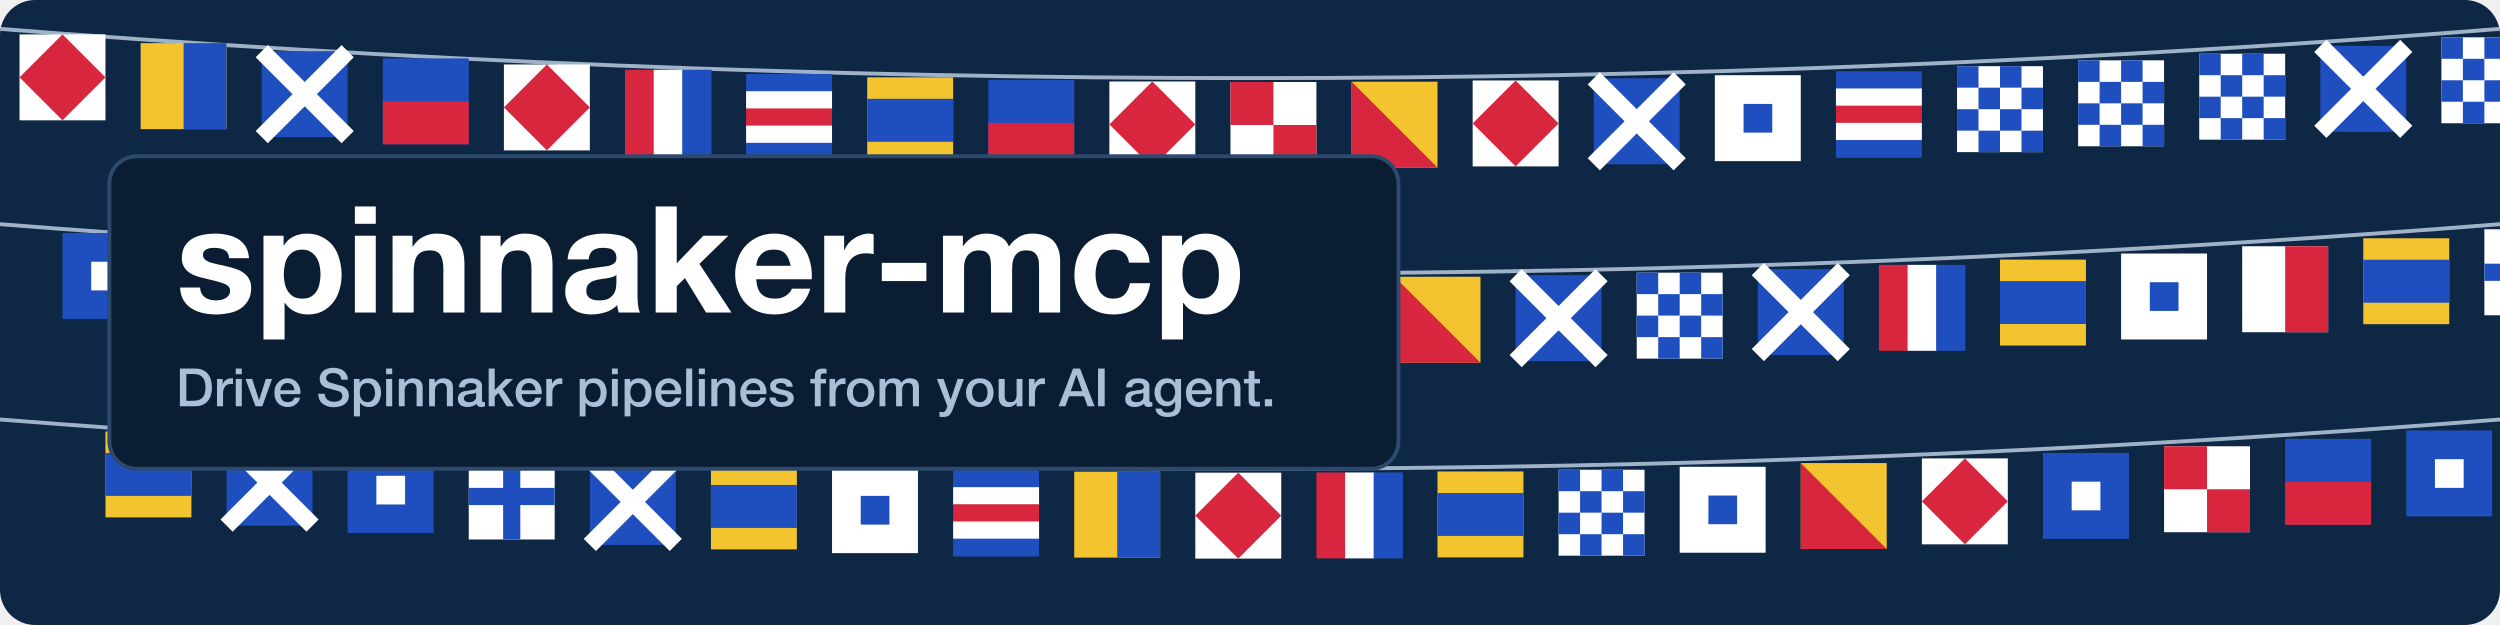
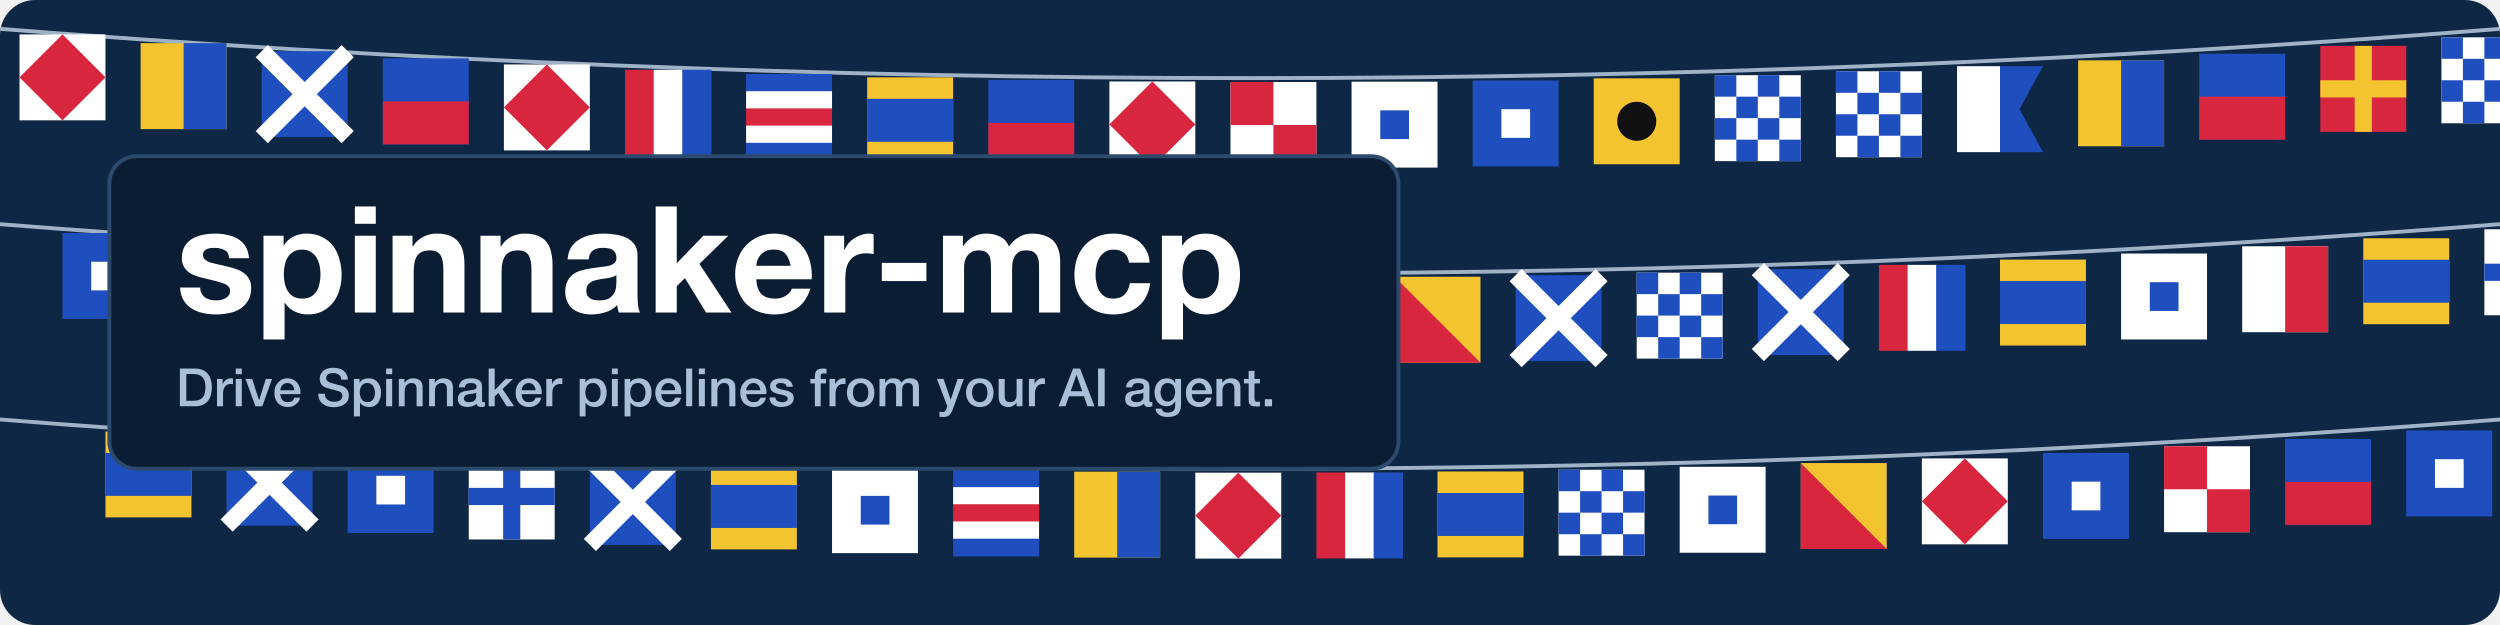
<svg xmlns="http://www.w3.org/2000/svg" viewBox="0 0 1280 320" width="1280" height="320" role="img" aria-label="spinnaker-mcp: strings of signal flags">
  <defs>
    <clipPath id="c">
      <rect width="1280" height="320" rx="18" />
    </clipPath>
  </defs>
  <g clip-path="url(#c)">
    <rect width="1280" height="320" fill="#0e2744" />
    <path d="M-10 14Q640 66 1290 14" fill="none" stroke="#9fb3c8" stroke-width="2" />
    <g transform="translate(10.0 17.6)">
      <rect width="44" height="44" fill="#ffffff" />
      <path d="M22.0 0L44 22.0L22.0 44L0 22.0Z" fill="#d7263d" />
    </g>
    <g transform="translate(72.0 22.1)">
      <rect width="44" height="44" fill="#f4c430" />
      <rect x="22.0" width="22.0" height="44" fill="#1f4fbf" />
    </g>
    <g transform="translate(134.0 26.2)">
      <rect width="44" height="44" fill="#1f4fbf" />
      <path d="M0 0L44 44M44 0L0 44" stroke="#ffffff" stroke-width="8.8" />
    </g>
    <g transform="translate(196.0 29.9)">
      <rect width="44" height="44" fill="#1f4fbf" />
      <rect y="22.0" width="44" height="22.0" fill="#d7263d" />
    </g>
    <g transform="translate(258.0 33.0)">
      <rect width="44" height="44" fill="#ffffff" />
      <path d="M22.0 0L44 22.0L22.0 44L0 22.0Z" fill="#d7263d" />
    </g>
    <g transform="translate(320.0 35.7)">
      <rect x="0.0" width="15.0" height="44" fill="#d7263d" />
      <rect x="14.7" width="15.0" height="44" fill="#ffffff" />
      <rect x="29.3" width="15.0" height="44" fill="#1f4fbf" />
    </g>
    <g transform="translate(382.0 37.9)">
      <rect y="0.0" width="44" height="9.1" fill="#1f4fbf" />
      <rect y="8.8" width="44" height="9.1" fill="#ffffff" />
      <rect y="17.6" width="44" height="9.1" fill="#d7263d" />
      <rect y="26.4" width="44" height="9.1" fill="#ffffff" />
      <rect y="35.2" width="44" height="9.1" fill="#1f4fbf" />
    </g>
    <g transform="translate(444.0 39.6)">
      <rect width="44" height="44" fill="#f4c430" />
      <rect y="11.0" width="44" height="22.0" fill="#1f4fbf" />
    </g>
    <g transform="translate(506.0 40.9)">
      <rect width="44" height="44" fill="#1f4fbf" />
      <rect y="22.0" width="44" height="22.0" fill="#d7263d" />
    </g>
    <g transform="translate(568.0 41.7)">
      <rect width="44" height="44" fill="#ffffff" />
      <path d="M22.0 0L44 22.0L22.0 44L0 22.0Z" fill="#d7263d" />
    </g>
    <g transform="translate(630.0 42.0)">
      <rect width="44" height="44" fill="#ffffff" />
      <rect width="22.0" height="22.0" fill="#d7263d" />
      <rect x="22.0" y="22.0" width="22.0" height="22.0" fill="#d7263d" />
    </g>
    <g transform="translate(692.0 41.8)">
-       <rect width="44" height="44" fill="#f4c430" />
-       <path d="M0 0L44 44H0Z" fill="#d7263d" />
+       <rect width="44" height="44" fill="#ffffff" />
+       <rect x="14.7" y="14.7" width="14.7" height="14.7" fill="#1f4fbf" />
    </g>
    <g transform="translate(754.0 41.2)">
-       <rect width="44" height="44" fill="#ffffff" />
-       <path d="M22.0 0L44 22.0L22.0 44L0 22.0Z" fill="#d7263d" />
+       <rect width="44" height="44" fill="#1f4fbf" />
+       <rect x="14.7" y="14.7" width="14.7" height="14.7" fill="#ffffff" />
    </g>
    <g transform="translate(816.0 40.1)">
-       <rect width="44" height="44" fill="#1f4fbf" />
-       <path d="M0 0L44 44M44 0L0 44" stroke="#ffffff" stroke-width="8.8" />
+       <rect width="44" height="44" fill="#f4c430" />
+       <circle cx="22" cy="22" r="10" fill="#111" />
    </g>
    <g transform="translate(878.0 38.5)">
      <rect width="44" height="44" fill="#ffffff" />
-       <rect x="14.7" y="14.7" width="14.7" height="14.7" fill="#1f4fbf" />
+       <rect x="0" y="0" width="11" height="11" fill="#1f4fbf" />
+       <rect x="22" y="0" width="11" height="11" fill="#1f4fbf" />
+       <rect x="11" y="11" width="11" height="11" fill="#1f4fbf" />
+       <rect x="33" y="11" width="11" height="11" fill="#1f4fbf" />
+       <rect x="0" y="22" width="11" height="11" fill="#1f4fbf" />
+       <rect x="22" y="22" width="11" height="11" fill="#1f4fbf" />
+       <rect x="11" y="33" width="11" height="11" fill="#1f4fbf" />
+       <rect x="33" y="33" width="11" height="11" fill="#1f4fbf" />
    </g>
    <g transform="translate(940.0 36.5)">
-       <rect y="0.0" width="44" height="9.1" fill="#1f4fbf" />
-       <rect y="8.8" width="44" height="9.1" fill="#ffffff" />
-       <rect y="17.6" width="44" height="9.1" fill="#d7263d" />
-       <rect y="26.4" width="44" height="9.1" fill="#ffffff" />
-       <rect y="35.2" width="44" height="9.1" fill="#1f4fbf" />
+       <rect width="44" height="44" fill="#ffffff" />
+       <rect x="0" y="0" width="11" height="11" fill="#1f4fbf" />
+       <rect x="22" y="0" width="11" height="11" fill="#1f4fbf" />
+       <rect x="11" y="11" width="11" height="11" fill="#1f4fbf" />
+       <rect x="33" y="11" width="11" height="11" fill="#1f4fbf" />
+       <rect x="0" y="22" width="11" height="11" fill="#1f4fbf" />
+       <rect x="22" y="22" width="11" height="11" fill="#1f4fbf" />
+       <rect x="11" y="33" width="11" height="11" fill="#1f4fbf" />
+       <rect x="33" y="33" width="11" height="11" fill="#1f4fbf" />
    </g>
    <g transform="translate(1002.0 33.9)">
+       <path d="M0 0H22V44H0Z" fill="#ffffff" />
+       <path d="M22 0H44L32 22 44 44H22Z" fill="#1f4fbf" />
+     </g>
+     <g transform="translate(1064.0 30.9)">
+       <rect width="44" height="44" fill="#f4c430" />
+       <rect x="22" width="22" height="44" fill="#1f4fbf" />
+     </g>
+     <g transform="translate(1126.0 27.5)">
+       <rect width="44" height="44" fill="#1f4fbf" />
+       <rect y="22" width="44" height="22" fill="#d7263d" />
+     </g>
+     <g transform="translate(1188.0 23.5)">
+       <rect width="44" height="44" fill="#d7263d" />
+       <path d="M22 0V44M0 22H44" stroke="#f4c430" stroke-width="8.8" />
+     </g>
+     <g transform="translate(1250.0 19.1)">
      <rect width="44" height="44" fill="#ffffff" />
      <rect x="0.0" y="0.0" width="11.0" height="11.0" fill="#1f4fbf" />
      <rect x="0.0" y="22.0" width="11.0" height="11.0" fill="#1f4fbf" />
      <rect x="11.0" y="11.0" width="11.0" height="11.0" fill="#1f4fbf" />
      <rect x="11.0" y="33.0" width="11.0" height="11.0" fill="#1f4fbf" />
      <rect x="22.0" y="0.0" width="11.0" height="11.0" fill="#1f4fbf" />
      <rect x="22.0" y="22.0" width="11.0" height="11.0" fill="#1f4fbf" />
      <rect x="33.0" y="11.0" width="11.0" height="11.0" fill="#1f4fbf" />
      <rect x="33.0" y="33.0" width="11.0" height="11.0" fill="#1f4fbf" />
    </g>
-     <g transform="translate(1064.0 30.9)">
+     <path d="M-10 114Q640 166 1290 114" fill="none" stroke="#9fb3c8" stroke-width="2" />
+     <g transform="translate(32.0 119.3)">
+       <rect width="44" height="44" fill="#1f4fbf" />
+       <rect x="14.7" y="14.7" width="14.7" height="14.7" fill="#ffffff" />
+     </g>
+     <g transform="translate(94.0 123.7)">
+       <rect width="44" height="44" fill="#ffffff" />
+       <path d="M22.0 0L44 22.0L22.0 44L0 22.0Z" fill="#d7263d" />
+     </g>
+     <g transform="translate(156.0 127.6)">
+       <rect width="44" height="44" fill="#ffffff" />
+       <path d="M22.0 0V44M0 22.0H44" stroke="#1f4fbf" stroke-width="8.8" />
+     </g>
+     <g transform="translate(218.0 131.0)">
+       <rect width="44" height="44" fill="#1f4fbf" />
+       <path d="M0 0L44 44M44 0L0 44" stroke="#ffffff" stroke-width="8.8" />
+     </g>
+     <g transform="translate(280.0 134.0)">
+       <rect width="44" height="44" fill="#f4c430" />
+       <rect y="11.0" width="44" height="22.0" fill="#1f4fbf" />
+     </g>
+     <g transform="translate(342.0 136.5)">
      <rect width="44" height="44" fill="#ffffff" />
      <rect x="0.0" y="0.0" width="11.0" height="11.0" fill="#1f4fbf" />
      <rect x="0.0" y="22.0" width="11.0" height="11.0" fill="#1f4fbf" />
      <rect x="11.0" y="11.0" width="11.0" height="11.0" fill="#1f4fbf" />
      <rect x="11.0" y="33.0" width="11.0" height="11.0" fill="#1f4fbf" />
      <rect x="22.0" y="0.0" width="11.0" height="11.0" fill="#1f4fbf" />
      <rect x="22.0" y="22.0" width="11.0" height="11.0" fill="#1f4fbf" />
      <rect x="33.0" y="11.0" width="11.0" height="11.0" fill="#1f4fbf" />
      <rect x="33.0" y="33.0" width="11.0" height="11.0" fill="#1f4fbf" />
    </g>
-     <g transform="translate(1126.0 27.5)">
+     <g transform="translate(404.0 138.6)">
+       <rect width="44" height="44" fill="#ffffff" />
+       <path d="M22.0 0L44 22.0L22.0 44L0 22.0Z" fill="#d7263d" />
+     </g>
+     <g transform="translate(466.0 140.1)">
+       <rect width="44" height="44" fill="#ffffff" />
+       <rect width="22.0" height="22.0" fill="#d7263d" />
+       <rect x="22.0" y="22.0" width="22.0" height="22.0" fill="#d7263d" />
+     </g>
+     <g transform="translate(528.0 141.2)">
+       <rect y="0.0" width="44" height="9.1" fill="#1f4fbf" />
+       <rect y="8.8" width="44" height="9.1" fill="#ffffff" />
+       <rect y="17.6" width="44" height="9.1" fill="#d7263d" />
+       <rect y="26.4" width="44" height="9.1" fill="#ffffff" />
+       <rect y="35.2" width="44" height="9.1" fill="#1f4fbf" />
+     </g>
+     <g transform="translate(590.0 141.8)">
+       <rect x="0.0" width="15.0" height="44" fill="#d7263d" />
+       <rect x="14.7" width="15.0" height="44" fill="#ffffff" />
+       <rect x="29.3" width="15.0" height="44" fill="#1f4fbf" />
+     </g>
+     <g transform="translate(652.0 142.0)">
+       <rect width="44" height="44" fill="#ffffff" />
+       <rect x="22.0" width="22.0" height="44" fill="#d7263d" />
+     </g>
+     <g transform="translate(714.0 141.7)">
+       <rect width="44" height="44" fill="#f4c430" />
+       <path d="M0 0L44 44H0Z" fill="#d7263d" />
+     </g>
+     <g transform="translate(776.0 140.9)">
+       <rect width="44" height="44" fill="#1f4fbf" />
+       <path d="M0 0L44 44M44 0L0 44" stroke="#ffffff" stroke-width="8.8" />
+     </g>
+     <g transform="translate(838.0 139.6)">
      <rect width="44" height="44" fill="#ffffff" />
      <rect x="0.0" y="0.0" width="11.0" height="11.0" fill="#1f4fbf" />
      <rect x="0.0" y="22.0" width="11.0" height="11.0" fill="#1f4fbf" />
      <rect x="11.0" y="11.0" width="11.0" height="11.0" fill="#1f4fbf" />
      <rect x="11.0" y="33.0" width="11.0" height="11.0" fill="#1f4fbf" />
      <rect x="22.0" y="0.0" width="11.0" height="11.0" fill="#1f4fbf" />
      <rect x="22.0" y="22.0" width="11.0" height="11.0" fill="#1f4fbf" />
      <rect x="33.0" y="11.0" width="11.0" height="11.0" fill="#1f4fbf" />
      <rect x="33.0" y="33.0" width="11.0" height="11.0" fill="#1f4fbf" />
    </g>
-     <g transform="translate(1188.0 23.5)">
-       <rect width="44" height="44" fill="#1f4fbf" />
-       <path d="M0 0L44 44M44 0L0 44" stroke="#ffffff" stroke-width="8.8" />
-     </g>
-     <g transform="translate(1250.0 19.1)">
+     <g transform="translate(900.0 137.8)">
+       <rect width="44" height="44" fill="#1f4fbf" />
+       <path d="M0 0L44 44M44 0L0 44" stroke="#ffffff" stroke-width="8.8" />
+     </g>
+     <g transform="translate(962.0 135.6)">
+       <rect x="0.0" width="15.0" height="44" fill="#d7263d" />
+       <rect x="14.7" width="15.0" height="44" fill="#ffffff" />
+       <rect x="29.3" width="15.0" height="44" fill="#1f4fbf" />
+     </g>
+     <g transform="translate(1024.0 132.9)">
+       <rect width="44" height="44" fill="#f4c430" />
+       <rect y="11.0" width="44" height="22.0" fill="#1f4fbf" />
+     </g>
+     <g transform="translate(1086.0 129.8)">
+       <rect width="44" height="44" fill="#ffffff" />
+       <rect x="14.7" y="14.7" width="14.7" height="14.7" fill="#1f4fbf" />
+     </g>
+     <g transform="translate(1148.0 126.1)">
+       <rect width="44" height="44" fill="#ffffff" />
+       <rect x="22.0" width="22.0" height="44" fill="#d7263d" />
+     </g>
+     <g transform="translate(1210.0 122.0)">
+       <rect width="44" height="44" fill="#f4c430" />
+       <rect y="11.0" width="44" height="22.0" fill="#1f4fbf" />
+     </g>
+     <g transform="translate(1272.0 117.4)">
+       <rect width="44" height="44" fill="#ffffff" />
+       <path d="M22.0 0V44M0 22.0H44" stroke="#1f4fbf" stroke-width="8.8" />
+     </g>
+     <path d="M-10 214Q640 266 1290 214" fill="none" stroke="#9fb3c8" stroke-width="2" />
+     <g transform="translate(54.0 220.9)">
+       <rect width="44" height="44" fill="#f4c430" />
+       <rect y="11.0" width="44" height="22.0" fill="#1f4fbf" />
+     </g>
+     <g transform="translate(116.0 225.1)">
+       <rect width="44" height="44" fill="#1f4fbf" />
+       <path d="M0 0L44 44M44 0L0 44" stroke="#ffffff" stroke-width="8.8" />
+     </g>
+     <g transform="translate(178.0 228.9)">
+       <rect width="44" height="44" fill="#1f4fbf" />
+       <rect x="14.7" y="14.7" width="14.7" height="14.7" fill="#ffffff" />
+     </g>
+     <g transform="translate(240.0 232.2)">
+       <rect width="44" height="44" fill="#ffffff" />
+       <path d="M22.0 0V44M0 22.0H44" stroke="#1f4fbf" stroke-width="8.8" />
+     </g>
+     <g transform="translate(302.0 235.0)">
+       <rect width="44" height="44" fill="#1f4fbf" />
+       <path d="M0 0L44 44M44 0L0 44" stroke="#ffffff" stroke-width="8.8" />
+     </g>
+     <g transform="translate(364.0 237.3)">
+       <rect width="44" height="44" fill="#f4c430" />
+       <rect y="11.0" width="44" height="22.0" fill="#1f4fbf" />
+     </g>
+     <g transform="translate(426.0 239.2)">
+       <rect width="44" height="44" fill="#ffffff" />
+       <rect x="14.7" y="14.7" width="14.7" height="14.7" fill="#1f4fbf" />
+     </g>
+     <g transform="translate(488.0 240.6)">
+       <rect y="0.0" width="44" height="9.1" fill="#1f4fbf" />
+       <rect y="8.8" width="44" height="9.1" fill="#ffffff" />
+       <rect y="17.6" width="44" height="9.1" fill="#d7263d" />
+       <rect y="26.4" width="44" height="9.1" fill="#ffffff" />
+       <rect y="35.2" width="44" height="9.1" fill="#1f4fbf" />
+     </g>
+     <g transform="translate(550.0 241.5)">
+       <rect width="44" height="44" fill="#f4c430" />
+       <rect x="22.0" width="22.0" height="44" fill="#1f4fbf" />
+     </g>
+     <g transform="translate(612.0 242.0)">
+       <rect width="44" height="44" fill="#ffffff" />
+       <path d="M22.0 0L44 22.0L22.0 44L0 22.0Z" fill="#d7263d" />
+     </g>
+     <g transform="translate(674.0 241.9)">
+       <rect x="0.0" width="15.0" height="44" fill="#d7263d" />
+       <rect x="14.7" width="15.0" height="44" fill="#ffffff" />
+       <rect x="29.3" width="15.0" height="44" fill="#1f4fbf" />
+     </g>
+     <g transform="translate(736.0 241.4)">
+       <rect width="44" height="44" fill="#f4c430" />
+       <rect y="11.0" width="44" height="22.0" fill="#1f4fbf" />
+     </g>
+     <g transform="translate(798.0 240.5)">
      <rect width="44" height="44" fill="#ffffff" />
      <rect x="0.0" y="0.0" width="11.0" height="11.0" fill="#1f4fbf" />
      <rect x="0.0" y="22.0" width="11.0" height="11.0" fill="#1f4fbf" />
      <rect x="11.0" y="11.0" width="11.0" height="11.0" fill="#1f4fbf" />
      <rect x="11.0" y="33.0" width="11.0" height="11.0" fill="#1f4fbf" />
      <rect x="22.0" y="0.0" width="11.0" height="11.0" fill="#1f4fbf" />
      <rect x="22.0" y="22.0" width="11.0" height="11.0" fill="#1f4fbf" />
      <rect x="33.0" y="11.0" width="11.0" height="11.0" fill="#1f4fbf" />
      <rect x="33.0" y="33.0" width="11.0" height="11.0" fill="#1f4fbf" />
    </g>
-     <path d="M-10 114Q640 166 1290 114" fill="none" stroke="#9fb3c8" stroke-width="2" />
-     <g transform="translate(32.0 119.3)">
-       <rect width="44" height="44" fill="#1f4fbf" />
-       <rect x="14.7" y="14.7" width="14.7" height="14.7" fill="#ffffff" />
-     </g>
-     <g transform="translate(94.0 123.7)">
-       <rect width="44" height="44" fill="#ffffff" />
-       <path d="M22.0 0L44 22.0L22.0 44L0 22.0Z" fill="#d7263d" />
-     </g>
-     <g transform="translate(156.0 127.6)">
-       <rect width="44" height="44" fill="#ffffff" />
-       <path d="M22.0 0V44M0 22.0H44" stroke="#1f4fbf" stroke-width="8.8" />
-     </g>
-     <g transform="translate(218.0 131.0)">
-       <rect width="44" height="44" fill="#1f4fbf" />
-       <path d="M0 0L44 44M44 0L0 44" stroke="#ffffff" stroke-width="8.8" />
-     </g>
-     <g transform="translate(280.0 134.0)">
-       <rect width="44" height="44" fill="#f4c430" />
-       <rect y="11.0" width="44" height="22.0" fill="#1f4fbf" />
-     </g>
-     <g transform="translate(342.0 136.5)">
-       <rect width="44" height="44" fill="#ffffff" />
-       <rect x="0.0" y="0.0" width="11.0" height="11.0" fill="#1f4fbf" />
-       <rect x="0.0" y="22.0" width="11.0" height="11.0" fill="#1f4fbf" />
-       <rect x="11.0" y="11.0" width="11.0" height="11.0" fill="#1f4fbf" />
-       <rect x="11.0" y="33.0" width="11.0" height="11.0" fill="#1f4fbf" />
-       <rect x="22.0" y="0.0" width="11.0" height="11.0" fill="#1f4fbf" />
-       <rect x="22.0" y="22.0" width="11.0" height="11.0" fill="#1f4fbf" />
-       <rect x="33.0" y="11.0" width="11.0" height="11.0" fill="#1f4fbf" />
-       <rect x="33.0" y="33.0" width="11.0" height="11.0" fill="#1f4fbf" />
-     </g>
-     <g transform="translate(404.0 138.6)">
-       <rect width="44" height="44" fill="#ffffff" />
-       <path d="M22.0 0L44 22.0L22.0 44L0 22.0Z" fill="#d7263d" />
-     </g>
-     <g transform="translate(466.0 140.1)">
-       <rect width="44" height="44" fill="#ffffff" />
-       <rect width="22.0" height="22.0" fill="#d7263d" />
-       <rect x="22.0" y="22.0" width="22.0" height="22.0" fill="#d7263d" />
-     </g>
-     <g transform="translate(528.0 141.2)">
-       <rect y="0.0" width="44" height="9.1" fill="#1f4fbf" />
-       <rect y="8.8" width="44" height="9.1" fill="#ffffff" />
-       <rect y="17.6" width="44" height="9.1" fill="#d7263d" />
-       <rect y="26.4" width="44" height="9.1" fill="#ffffff" />
-       <rect y="35.2" width="44" height="9.1" fill="#1f4fbf" />
-     </g>
-     <g transform="translate(590.0 141.8)">
-       <rect x="0.0" width="15.0" height="44" fill="#d7263d" />
-       <rect x="14.7" width="15.0" height="44" fill="#ffffff" />
-       <rect x="29.3" width="15.0" height="44" fill="#1f4fbf" />
-     </g>
-     <g transform="translate(652.0 142.0)">
-       <rect width="44" height="44" fill="#ffffff" />
-       <rect x="22.0" width="22.0" height="44" fill="#d7263d" />
-     </g>
-     <g transform="translate(714.0 141.7)">
-       <rect width="44" height="44" fill="#f4c430" />
-       <path d="M0 0L44 44H0Z" fill="#d7263d" />
-     </g>
-     <g transform="translate(776.0 140.9)">
-       <rect width="44" height="44" fill="#1f4fbf" />
-       <path d="M0 0L44 44M44 0L0 44" stroke="#ffffff" stroke-width="8.8" />
-     </g>
-     <g transform="translate(838.0 139.6)">
-       <rect width="44" height="44" fill="#ffffff" />
-       <rect x="0.0" y="0.0" width="11.0" height="11.0" fill="#1f4fbf" />
-       <rect x="0.0" y="22.0" width="11.0" height="11.0" fill="#1f4fbf" />
-       <rect x="11.0" y="11.0" width="11.0" height="11.0" fill="#1f4fbf" />
-       <rect x="11.0" y="33.0" width="11.0" height="11.0" fill="#1f4fbf" />
-       <rect x="22.0" y="0.0" width="11.0" height="11.0" fill="#1f4fbf" />
-       <rect x="22.0" y="22.0" width="11.0" height="11.0" fill="#1f4fbf" />
-       <rect x="33.0" y="11.0" width="11.0" height="11.0" fill="#1f4fbf" />
-       <rect x="33.0" y="33.0" width="11.0" height="11.0" fill="#1f4fbf" />
-     </g>
-     <g transform="translate(900.0 137.8)">
-       <rect width="44" height="44" fill="#1f4fbf" />
-       <path d="M0 0L44 44M44 0L0 44" stroke="#ffffff" stroke-width="8.8" />
-     </g>
-     <g transform="translate(962.0 135.6)">
-       <rect x="0.0" width="15.0" height="44" fill="#d7263d" />
-       <rect x="14.7" width="15.0" height="44" fill="#ffffff" />
-       <rect x="29.3" width="15.0" height="44" fill="#1f4fbf" />
-     </g>
-     <g transform="translate(1024.0 132.9)">
-       <rect width="44" height="44" fill="#f4c430" />
-       <rect y="11.0" width="44" height="22.0" fill="#1f4fbf" />
-     </g>
-     <g transform="translate(1086.0 129.8)">
-       <rect width="44" height="44" fill="#ffffff" />
-       <rect x="14.7" y="14.7" width="14.7" height="14.7" fill="#1f4fbf" />
-     </g>
-     <g transform="translate(1148.0 126.1)">
-       <rect width="44" height="44" fill="#ffffff" />
-       <rect x="22.0" width="22.0" height="44" fill="#d7263d" />
-     </g>
-     <g transform="translate(1210.0 122.0)">
-       <rect width="44" height="44" fill="#f4c430" />
-       <rect y="11.0" width="44" height="22.0" fill="#1f4fbf" />
-     </g>
-     <g transform="translate(1272.0 117.4)">
-       <rect width="44" height="44" fill="#ffffff" />
-       <path d="M22.0 0V44M0 22.0H44" stroke="#1f4fbf" stroke-width="8.8" />
-     </g>
-     <path d="M-10 214Q640 266 1290 214" fill="none" stroke="#9fb3c8" stroke-width="2" />
-     <g transform="translate(54.0 220.9)">
-       <rect width="44" height="44" fill="#f4c430" />
-       <rect y="11.0" width="44" height="22.0" fill="#1f4fbf" />
-     </g>
-     <g transform="translate(116.0 225.1)">
-       <rect width="44" height="44" fill="#1f4fbf" />
-       <path d="M0 0L44 44M44 0L0 44" stroke="#ffffff" stroke-width="8.8" />
-     </g>
-     <g transform="translate(178.0 228.9)">
-       <rect width="44" height="44" fill="#1f4fbf" />
-       <rect x="14.7" y="14.7" width="14.7" height="14.7" fill="#ffffff" />
-     </g>
-     <g transform="translate(240.0 232.2)">
-       <rect width="44" height="44" fill="#ffffff" />
-       <path d="M22.0 0V44M0 22.0H44" stroke="#1f4fbf" stroke-width="8.8" />
-     </g>
-     <g transform="translate(302.0 235.0)">
-       <rect width="44" height="44" fill="#1f4fbf" />
-       <path d="M0 0L44 44M44 0L0 44" stroke="#ffffff" stroke-width="8.8" />
-     </g>
-     <g transform="translate(364.0 237.3)">
-       <rect width="44" height="44" fill="#f4c430" />
-       <rect y="11.0" width="44" height="22.0" fill="#1f4fbf" />
-     </g>
-     <g transform="translate(426.0 239.2)">
-       <rect width="44" height="44" fill="#ffffff" />
-       <rect x="14.7" y="14.7" width="14.7" height="14.7" fill="#1f4fbf" />
-     </g>
-     <g transform="translate(488.0 240.6)">
-       <rect y="0.0" width="44" height="9.1" fill="#1f4fbf" />
-       <rect y="8.8" width="44" height="9.1" fill="#ffffff" />
-       <rect y="17.6" width="44" height="9.1" fill="#d7263d" />
-       <rect y="26.4" width="44" height="9.1" fill="#ffffff" />
-       <rect y="35.2" width="44" height="9.1" fill="#1f4fbf" />
-     </g>
-     <g transform="translate(550.0 241.5)">
-       <rect width="44" height="44" fill="#f4c430" />
-       <rect x="22.0" width="22.0" height="44" fill="#1f4fbf" />
-     </g>
-     <g transform="translate(612.0 242.0)">
-       <rect width="44" height="44" fill="#ffffff" />
-       <path d="M22.0 0L44 22.0L22.0 44L0 22.0Z" fill="#d7263d" />
-     </g>
-     <g transform="translate(674.0 241.9)">
-       <rect x="0.0" width="15.0" height="44" fill="#d7263d" />
-       <rect x="14.7" width="15.0" height="44" fill="#ffffff" />
-       <rect x="29.3" width="15.0" height="44" fill="#1f4fbf" />
-     </g>
-     <g transform="translate(736.0 241.4)">
-       <rect width="44" height="44" fill="#f4c430" />
-       <rect y="11.0" width="44" height="22.0" fill="#1f4fbf" />
-     </g>
-     <g transform="translate(798.0 240.5)">
-       <rect width="44" height="44" fill="#ffffff" />
-       <rect x="0.0" y="0.0" width="11.0" height="11.0" fill="#1f4fbf" />
-       <rect x="0.0" y="22.0" width="11.0" height="11.0" fill="#1f4fbf" />
-       <rect x="11.0" y="11.0" width="11.0" height="11.0" fill="#1f4fbf" />
-       <rect x="11.0" y="33.0" width="11.0" height="11.0" fill="#1f4fbf" />
-       <rect x="22.0" y="0.0" width="11.0" height="11.0" fill="#1f4fbf" />
-       <rect x="22.0" y="22.0" width="11.0" height="11.0" fill="#1f4fbf" />
-       <rect x="33.0" y="11.0" width="11.0" height="11.0" fill="#1f4fbf" />
-       <rect x="33.0" y="33.0" width="11.0" height="11.0" fill="#1f4fbf" />
-     </g>
    <g transform="translate(860.0 239.0)">
      <rect width="44" height="44" fill="#ffffff" />
      <rect x="14.7" y="14.7" width="14.7" height="14.7" fill="#1f4fbf" />
    </g>
    <g transform="translate(922.0 237.1)">
      <rect width="44" height="44" fill="#f4c430" />
      <path d="M0 0L44 44H0Z" fill="#d7263d" />
    </g>
    <g transform="translate(984.0 234.7)">
      <rect width="44" height="44" fill="#ffffff" />
      <path d="M22.0 0L44 22.0L22.0 44L0 22.0Z" fill="#d7263d" />
    </g>
    <g transform="translate(1046.0 231.9)">
      <rect width="44" height="44" fill="#1f4fbf" />
      <rect x="14.7" y="14.7" width="14.7" height="14.7" fill="#ffffff" />
    </g>
    <g transform="translate(1108.0 228.5)">
      <rect width="44" height="44" fill="#ffffff" />
      <rect width="22.0" height="22.0" fill="#d7263d" />
      <rect x="22.0" y="22.0" width="22.0" height="22.0" fill="#d7263d" />
    </g>
    <g transform="translate(1170.0 224.7)">
      <rect width="44" height="44" fill="#1f4fbf" />
      <rect y="22.0" width="44" height="22.0" fill="#d7263d" />
    </g>
    <g transform="translate(1232.0 220.4)">
      <rect width="44" height="44" fill="#1f4fbf" />
      <rect x="14.7" y="14.7" width="14.7" height="14.7" fill="#ffffff" />
    </g>
  </g>
  <rect x="56" y="80" width="660" height="160" rx="14" fill="#0b1d33" stroke="#2c4a6e" stroke-width="2" />
  <path fill="#fff" d="M102.5 147.2l-10.3 0q.2 4 1.8 6.6 1.6 2.6 4.2 4.2 2.5 1.6 5.8 2.3 3.3 .7 6.7 .7 3.3 0 6.5-.7 3.3-.6 5.8-2.2 2.5-1.6 4-4.2 1.6-2.6 1.6-6.5 0-2.8-1.1-4.6-1-1.9-2.8-3.1-1.7-1.3-4-2-2.2-.8-4.6-1.3-2.2-.6-4.4-1-2.2-.5-4-1-1.7-.6-2.7-1.5-1.1-.9-1.1-2.4 0-1.2 .6-1.9 .6-.7 1.5-1.1 .9-.4 1.9-.5 1.1-.1 2-.1 2.9 0 5 1.1 2.2 1.1 2.4 4.2l10.2 0q-.3-3.7-1.8-6.1-1.6-2.4-3.9-3.8-2.4-1.4-5.4-2-3-.7-6.2-.7-3.2 0-6.2 .6-3.1 .6-5.5 2-2.4 1.4-3.9 3.8-1.5 2.5-1.5 6.3 0 2.5 1.1 4.3 1 1.8 2.8 3 1.7 1.2 4 1.9 2.2 .7 4.6 1.2 5.8 1.3 9 2.5 3.2 1.2 3.2 3.6 0 1.5-.7 2.4-.7 1-1.7 1.5-1 .6-2.3 .9-1.2 .2-2.4 .2-1.5 0-3-.3-1.5-.4-2.7-1.2-1.1-.8-1.8-2.1-.7-1.2-.7-3zm52.3 5.7q-2.6 0-4.5-1-1.8-1.1-2.9-2.8-1.1-1.7-1.6-4-.5-2.3-.5-4.6 0-2.5 .5-4.7 .4-2.3 1.5-4.1 1.1-1.7 2.9-2.8 1.8-1.1 4.5-1.1 2.6 0 4.3 1.1 1.8 1.1 3 2.9 1.1 1.8 1.6 4 .5 2.3 .5 4.7 0 2.3-.5 4.6-.4 2.3-1.5 4-1.1 1.7-2.9 2.8-1.8 1-4.4 1zm-19.9-32.2l0 53.1 10.8 0 0-18.7 .2 0q1.9 2.9 5 4.4 3.1 1.5 6.7 1.5 4.4 0 7.6-1.7 3.2-1.7 5.4-4.5 2.2-2.8 3.2-6.4 1.1-3.7 1.1-7.6 0-4.2-1.1-8-1-3.9-3.2-6.8-2.2-2.9-5.6-4.6-3.3-1.8-8-1.8-3.6 0-6.7 1.5-3 1.4-5 4.6l-.1 0 0-5zm57.5-6.1l0-8.9-10.7 0 0 8.9zm-10.7 6.1l0 39.3 10.7 0 0-39.3zm19.3 0l0 39.3 10.8 0 0-20.6q0-6 1.9-8.6 2-2.6 6.4-2.6 3.9 0 5.4 2.4 1.5 2.3 1.5 7.2l0 22.2 10.8 0 0-24.2q0-3.6-.6-6.6-.7-3-2.3-5.1-1.6-2.1-4.3-3.3-2.8-1.2-7.1-1.2-3.5 0-6.7 1.6-3.3 1.6-5.4 5l-.2 0 0-5.5zm45 0l0 39.3 10.8 0 0-20.6q0-6 2-8.6 2-2.6 6.4-2.6 3.9 0 5.4 2.4 1.5 2.3 1.5 7.2l0 22.2 10.8 0 0-24.2q0-3.6-.7-6.6-.6-3-2.2-5.1-1.6-2.1-4.4-3.3-2.7-1.2-7.1-1.2-3.4 0-6.7 1.6-3.2 1.6-5.3 5l-.2 0 0-5.5zm44.6 12.1q.3-3.8 1.9-6.3 1.7-2.5 4.3-4 2.6-1.6 5.8-2.2 3.2-.7 6.5-.7 3 0 6 .5 3.1 .4 5.6 1.6 2.5 1.2 4.1 3.4 1.6 2.1 1.6 5.7l0 20.5q0 2.6 .3 5.1 .3 2.4 1 3.6l-10.9 0q-.3-.9-.5-1.9-.2-.9-.3-1.9-2.6 2.7-6.1 3.7-3.5 1.1-7.1 1.1-2.8 0-5.2-.7-2.5-.7-4.3-2.1-1.8-1.5-2.8-3.7-1.1-2.2-1.1-5.2 0-3.4 1.2-5.5 1.2-2.2 3-3.5 1.9-1.3 4.3-1.9 2.4-.7 4.8-1 2.5-.4 4.8-.7 2.4-.2 4.2-.6 1.8-.5 2.9-1.4 1-.8 1-2.5 0-1.8-.6-2.8-.6-1-1.5-1.6-1-.6-2.2-.7-1.3-.2-2.7-.2-3.2 0-5 1.3-1.9 1.4-2.2 4.6zm25 8q-.7 .6-1.7 .9-1.1 .4-2.2 .6-1.2 .2-2.5 .4-1.3 .1-2.6 .4-1.2 .2-2.4 .6-1.2 .3-2 1-.9 .6-1.5 1.6-.5 1-.5 2.5 0 1.5 .5 2.5 .6 .9 1.5 1.5 .9 .6 2.1 .8 1.2 .2 2.5 .2 3.2 0 5-1 1.7-1.1 2.6-2.6 .8-1.4 1-3 .2-1.5 .2-2.4zm20.1-35.1l0 54.3 10.8 0 0-13.5 4.2-4.1 10.8 17.6 13 0-16.4-24.9 14.8-14.4-12.8 0-13.6 14.1 0-29.1zm69.1 30.4l-17.6 0q.1-1.1 .5-2.5 .4-1.5 1.5-2.8 1-1.3 2.7-2.2 1.7-.8 4.3-.8 4 0 5.9 2.1 1.9 2.1 2.7 6.2zm-17.6 6.9l28.4 0q.3-4.6-.8-8.8-1-4.1-3.4-7.4-2.4-3.3-6.2-5.2-3.7-2-8.7-2-4.5 0-8.2 1.6-3.6 1.6-6.3 4.4-2.7 2.8-4.1 6.6-1.5 3.8-1.5 8.2 0 4.6 1.5 8.4 1.4 3.8 3.9 6.5 2.6 2.7 6.3 4.2 3.8 1.5 8.4 1.5 6.7 0 11.4-3.1 4.7-3 7-10.1l-9.5 0q-.5 1.9-2.9 3.5-2.3 1.6-5.6 1.6-4.6 0-7-2.3-2.4-2.4-2.7-7.6zm34.8-22.3l0 39.3 10.8 0 0-17.7q0-2.7 .5-4.9 .5-2.3 1.8-4 1.2-1.7 3.3-2.7 2-1 5-1 1 0 2.1 .1 1 .1 1.8 .3l0-10.1q-1.3-.4-2.4-.4-2 0-3.9 .7-1.9 .6-3.6 1.7-1.7 1.1-3 2.6-1.3 1.6-2 3.4l-.2 0 0-7.3zm29.5 13.9l0 9.3 22.8 0 0-9.3zm31.3-13.9l0 39.3 10.8 0 0-22.8q0-2.9 .8-4.7 .8-1.8 2-2.7 1.2-1 2.4-1.3 1.3-.3 2.1-.3 2.5 0 3.9 .8 1.3 .9 1.9 2.3 .5 1.5 .6 3.2 .1 1.7 .1 3.5l0 22 10.8 0 0-21.9q0-1.8 .2-3.6 .3-1.8 1.1-3.2 .8-1.4 2.2-2.3 1.4-.8 3.7-.8 2.3 0 3.6 .7 1.3 .8 2 2.1 .7 1.3 .9 3 .1 1.8 .1 3.7l0 22.3 10.8 0 0-26.3q0-3.8-1.1-6.5-1-2.7-2.9-4.4-1.9-1.6-4.6-2.4-2.6-.8-5.8-.8-4.1 0-7.1 2-3 2-4.7 4.6-1.6-3.7-4.7-5.1-3.1-1.5-6.8-1.5-3.9 0-6.9 1.7-3 1.7-5.1 4.7l-.1 0 0-5.3zm95.3 13.8l10.5 0q-.2-3.8-1.8-6.5-1.6-2.8-4.1-4.7-2.6-1.8-5.8-2.7-3.2-1-6.7-1-4.8 0-8.5 1.6-3.8 1.6-6.4 4.5-2.5 2.8-3.9 6.7-1.3 4-1.3 8.5 0 4.4 1.4 8.1 1.5 3.7 4.1 6.4 2.6 2.6 6.2 4.1 3.7 1.5 8.1 1.5 7.9 0 12.9-4.1 5-4.1 6.1-11.9l-10.4 0q-.6 3.6-2.7 5.8-2.1 2.1-5.9 2.1-2.5 0-4.3-1.1-1.7-1.1-2.8-2.9-1-1.8-1.4-4-.5-2.2-.5-4.4 0-2.2 .5-4.4 .4-2.2 1.5-4.1 1.1-1.9 2.9-3 1.7-1.2 4.3-1.2 6.9 0 8 6.7zm36.7 18.4q-2.6 0-4.4-1-1.9-1.1-3-2.8-1.1-1.7-1.5-4-.5-2.3-.5-4.6 0-2.5 .4-4.7 .5-2.3 1.6-4.1 1.1-1.7 2.9-2.8 1.7-1.1 4.4-1.1 2.6 0 4.4 1.1 1.8 1.1 2.9 2.9 1.1 1.8 1.6 4 .5 2.3 .5 4.7 0 2.3-.4 4.6-.5 2.3-1.6 4-1.1 1.7-2.9 2.8-1.8 1-4.4 1zm-19.9-32.2l0 53.1 10.8 0 0-18.7 .2 0q2 2.9 5 4.4 3.1 1.5 6.8 1.5 4.3 0 7.5-1.7 3.3-1.7 5.4-4.5 2.2-2.8 3.3-6.4 1-3.7 1-7.6 0-4.2-1-8-1.1-3.9-3.3-6.8-2.2-2.9-5.6-4.6-3.3-1.8-7.9-1.8-3.7 0-6.7 1.5-3.1 1.4-5 4.6l-.2 0 0-5z" />
  <path fill="#a9bfd8" d="M92.1 188.7l7.9 0q2.3 0 3.9 .8 1.6 .7 2.6 2 1.1 1.4 1.5 3.1 .5 1.8 .5 3.8 0 2-.5 3.7-.4 1.8-1.5 3.1-1 1.3-2.6 2-1.6 .8-3.9 .8l-7.9 0zm3.3 16.5l3.3 0q2 0 3.3-.5 1.2-.5 1.9-1.4 .8-1 1-2.2 .3-1.3 .3-2.7 0-1.5-.3-2.8-.2-1.2-1-2.1-.7-1-1.9-1.5-1.3-.5-3.3-.5l-3.3 0zm15.7-11.2l2.9 0 0 2.7 .1 0q.1-.5 .5-1.1 .4-.5 .9-1 .6-.4 1.3-.7 .6-.2 1.3-.2 .6 0 .8 0 .2 0 .4 0l0 3q-.3 0-.7-.1-.3 0-.6 0-.8 0-1.5 .3-.7 .3-1.2 .9-.5 .6-.8 1.5-.3 .9-.3 2.1l0 6.6-3.1 0zm9.6-5.3l3.1 0 0 2.9-3.1 0zm0 5.3l3.1 0 0 14-3.1 0zm5 0l3.4 0 3.5 10.8 .1 0 3.4-10.8 3.2 0-5 14-3.5 0zm25 5.8q0-.7-.3-1.4-.2-.7-.7-1.2-.4-.5-1.1-.8-.6-.3-1.4-.3-.8 0-1.5 .3-.6 .3-1.1 .8-.5 .5-.7 1.1-.3 .7-.4 1.5zm-7.2 2q0 .8 .3 1.6 .2 .7 .7 1.3 .4 .6 1.1 .9 .7 .3 1.7 .3 1.3 0 2.2-.5 .8-.6 1.2-1.8l2.9 0q-.2 1.2-.8 2.1-.6 .8-1.5 1.4-.8 .7-1.8 1-1.1 .3-2.2 .3-1.7 0-2.9-.6-1.3-.5-2.2-1.5-.8-.9-1.3-2.3-.4-1.3-.4-3 0-1.5 .4-2.8 .5-1.3 1.4-2.3 .9-1 2.1-1.6 1.2-.6 2.8-.6 1.7 0 3 .7 1.3 .6 2.1 1.8 .9 1.1 1.3 2.6 .4 1.5 .2 3zm22.8-.2q0 1.1 .4 1.9 .4 .7 1 1.2 .7 .5 1.6 .8 .9 .2 1.9 .2 1.1 0 1.9-.3 .8-.2 1.2-.6 .5-.4 .7-.9 .3-.6 .3-1.1 0-1.1-.5-1.6-.5-.6-1.1-.8-1.1-.4-2.4-.7-1.4-.3-3.4-.9-1.2-.3-2-.8-.9-.6-1.4-1.2-.4-.7-.6-1.4-.2-.7-.2-1.5 0-1.4 .6-2.5 .6-1.1 1.6-1.8 1-.7 2.2-1 1.3-.3 2.6-.3 1.5 0 2.9 .4 1.3 .3 2.3 1.1 1 .8 1.6 2 .6 1.1 .6 2.6l-3.4 0q-.1-1.8-1.2-2.6-1.2-.8-2.9-.8-.6 0-1.2 .1-.7 .2-1.2 .4-.5 .3-.8 .8-.4 .5-.4 1.2 0 1.1 .7 1.6 .6 .6 1.6 .9 .1 0 .9 .2 .7 .2 1.6 .5 1 .2 1.8 .5 .9 .2 1.3 .3 .9 .3 1.6 .8 .7 .5 1.2 1.2 .5 .6 .7 1.4 .2 .8 .2 1.5 0 1.6-.6 2.8-.7 1.1-1.8 1.9-1 .7-2.4 1-1.4 .4-2.8 .4-1.7 0-3.1-.4-1.5-.5-2.6-1.3-1.1-.8-1.7-2.1-.6-1.3-.7-3.1zm14.9-7.6l2.9 0 0 1.9 .1 0q.7-1.2 1.8-1.7 1.2-.5 2.5-.5 1.7 0 2.9 .5 1.2 .6 2 1.6 .8 1 1.3 2.4 .4 1.3 .4 2.9 0 1.4-.4 2.7-.4 1.3-1.1 2.4-.8 1-1.9 1.6-1.1 .6-2.7 .6-.6 0-1.3-.1-.7-.2-1.3-.4-.6-.3-1.2-.7-.5-.4-.8-1l-.1 0 0 7-3.1 0zm10.8 7q0-.9-.3-1.8-.2-.9-.7-1.6-.5-.7-1.2-1.1-.7-.4-1.7-.4-1.9 0-2.9 1.3-1 1.4-1 3.6 0 1.1 .3 2 .2 .9 .7 1.5 .5 .7 1.3 1.1 .7 .3 1.6 .3 1.1 0 1.8-.4 .7-.4 1.2-1.1 .5-.7 .7-1.6 .2-.8 .2-1.8zm5.7-12.3l3.1 0 0 2.9-3.1 0zm0 5.3l3.1 0 0 14-3.1 0zm6.5 0l2.9 0 0 2.1 0 0q.7-1.1 1.9-1.8 1.1-.6 2.5-.6 2.3 0 3.6 1.2 1.3 1.1 1.3 3.5l0 9.6-3.1 0 0-8.8q0-1.6-.7-2.4-.6-.7-2-.7-.8 0-1.4 .3-.6 .3-1 .8-.5 .5-.7 1.1-.3 .7-.3 1.5l0 8.2-3 0zm15.5 0l2.9 0 0 2.1 0 0q.7-1.1 1.9-1.8 1.1-.6 2.5-.6 2.3 0 3.6 1.2 1.3 1.1 1.3 3.5l0 9.6-3.1 0 0-8.8q0-1.6-.7-2.4-.6-.7-2-.7-.8 0-1.4 .3-.6 .3-1.1 .8-.4 .5-.6 1.1-.3 .7-.3 1.5l0 8.2-3 0zm27.1 10.9q0 .6 .2 .8 .1 .2 .6 .2 .1 0 .3 0 .2 0 .4 0l0 2.1q-.1 .1-.4 .1-.2 .1-.5 .2-.3 0-.6 .1-.2 0-.4 0-1 0-1.6-.4-.6-.4-.8-1.3-.9 .9-2.2 1.3-1.4 .4-2.6 .4-1 0-1.8-.3-.9-.2-1.6-.7-.6-.5-1-1.3-.4-.8-.4-1.8 0-1.3 .5-2.1 .4-.8 1.2-1.3 .8-.4 1.7-.6 1-.2 2-.3 .8-.2 1.6-.3 .7 0 1.3-.2 .6-.2 .9-.5 .4-.3 .4-1 0-.6-.3-1-.3-.4-.7-.6-.4-.2-1-.2-.5-.1-.9-.1-1.3 0-2.2 .5-.8 .6-.9 1.7l-3.1 0q.1-1.3 .7-2.2 .5-.9 1.4-1.5 .9-.5 2-.7 1.1-.2 2.3-.2 1 0 2 .2 1 .2 1.8 .7 .8 .5 1.3 1.2 .4 .8 .4 1.9zm-3-3.9q-.7 .5-1.8 .6-1 .1-2 .2-.5 .1-1 .3-.4 .1-.8 .4-.3 .2-.5 .7-.2 .4-.2 1 0 .5 .3 .8 .3 .4 .7 .6 .4 .2 .9 .3 .5 0 .9 0 .5 0 1.1-.1 .6-.1 1.1-.4 .6-.4 .9-.9 .4-.5 .4-1.2zm6.4-12.3l3.1 0 0 11 5.6-5.7 3.8 0-5.4 5.2 5.9 8.8-3.8 0-4.2-6.8-1.9 1.8 0 5-3.1 0zm24 11.1q0-.7-.3-1.4-.2-.7-.7-1.2-.4-.5-1-.8-.7-.3-1.5-.3-.8 0-1.4 .3-.7 .3-1.2 .8-.4 .5-.7 1.1-.3 .7-.3 1.5zm-7.1 2q0 .8 .2 1.6 .2 .7 .7 1.3 .4 .6 1.1 .9 .7 .3 1.7 .3 1.4 0 2.2-.5 .8-.6 1.2-1.8l2.9 0q-.2 1.2-.8 2.1-.6 .8-1.4 1.4-.9 .7-1.9 1-1 .3-2.2 .3-1.6 0-2.9-.6-1.3-.5-2.1-1.5-.9-.9-1.4-2.3-.4-1.3-.4-3 0-1.5 .5-2.8 .4-1.3 1.3-2.3 .9-1 2.1-1.6 1.3-.6 2.8-.6 1.7 0 3 .7 1.3 .6 2.2 1.8 .8 1.1 1.2 2.6 .4 1.5 .2 3zm12.6-7.8l2.9 0 0 2.7 0 0q.2-.5 .5-1.1 .4-.5 1-1 .5-.4 1.2-.7 .7-.2 1.4-.2 .5 0 .7 0 .2 0 .5 0l0 3q-.4 0-.7-.1-.3 0-.7 0-.7 0-1.4 .3-.7 .3-1.2 .9-.6 .6-.9 1.5-.2 .9-.2 2.1l0 6.6-3.1 0zm17.1 0l2.9 0 0 1.9 0 0q.7-1.2 1.8-1.7 1.2-.5 2.6-.5 1.6 0 2.8 .5 1.3 .6 2.1 1.6 .8 1 1.2 2.4 .4 1.3 .4 2.9 0 1.4-.4 2.7-.3 1.3-1.1 2.4-.7 1-1.9 1.6-1.1 .6-2.6 .6-.7 0-1.4-.1-.7-.2-1.3-.4-.6-.3-1.1-.7-.6-.4-.9-1l-.1 0 0 7-3 0zm10.7 7q0-.9-.2-1.8-.3-.9-.8-1.6-.4-.7-1.2-1.1-.7-.4-1.6-.4-2 0-3 1.3-1 1.4-1 3.6 0 1.1 .3 2 .2 .9 .8 1.5 .5 .7 1.2 1.1 .7 .3 1.7 .3 1 0 1.7-.4 .8-.4 1.2-1.1 .5-.7 .7-1.6 .2-.8 .2-1.8zm5.8-12.3l3 0 0 2.9-3 0zm0 5.3l3 0 0 14-3 0zm6.5 0l2.9 0 0 1.9 0 0q.7-1.2 1.8-1.7 1.2-.5 2.6-.5 1.6 0 2.8 .5 1.3 .6 2.1 1.6 .8 1 1.2 2.4 .4 1.3 .4 2.9 0 1.4-.4 2.7-.3 1.3-1.1 2.4-.7 1-1.9 1.6-1.1 .6-2.6 .6-.7 0-1.4-.1-.7-.2-1.3-.4-.6-.3-1.1-.7-.5-.4-.9-1l-.1 0 0 7-3 0zm10.7 7q0-.9-.2-1.8-.3-.9-.8-1.6-.4-.7-1.2-1.1-.7-.4-1.6-.4-2 0-3 1.3-1 1.4-1 3.6 0 1.1 .3 2 .3 .9 .8 1.5 .5 .7 1.2 1.1 .7 .3 1.7 .3 1 0 1.7-.4 .8-.4 1.2-1.1 .5-.7 .7-1.6 .2-.8 .2-1.8zm15.3-1.2q-.1-.7-.3-1.4-.3-.7-.7-1.2-.5-.5-1.1-.8-.7-.3-1.4-.3-.8 0-1.5 .3-.7 .3-1.1 .8-.5 .5-.8 1.1-.3 .7-.3 1.5zm-7.2 2q0 .8 .2 1.6 .2 .7 .7 1.3 .5 .6 1.2 .9 .7 .3 1.6 .3 1.4 0 2.2-.5 .8-.6 1.2-1.8l3 0q-.3 1.2-.9 2.1-.6 .8-1.4 1.4-.8 .7-1.9 1-1 .3-2.2 .3-1.6 0-2.9-.6-1.2-.5-2.1-1.5-.9-.9-1.3-2.3-.5-1.3-.5-3 0-1.5 .5-2.8 .5-1.3 1.3-2.3 .9-1 2.2-1.6 1.2-.6 2.8-.6 1.6 0 2.9 .7 1.3 .6 2.2 1.8 .9 1.1 1.2 2.6 .4 1.5 .2 3zm12.7-13.1l3.1 0 0 19.3-3.1 0zm6.5 0l3.1 0 0 2.9-3.1 0zm0 5.3l3.1 0 0 14-3.1 0zm6.4 0l2.9 0 0 2.1 .1 0q.7-1.1 1.8-1.8 1.2-.6 2.5-.6 2.3 0 3.6 1.2 1.4 1.1 1.4 3.5l0 9.6-3.1 0 0-8.8q-.1-1.6-.7-2.4-.7-.7-2-.7-.8 0-1.4 .3-.7 .3-1.1 .8-.4 .5-.7 1.1-.2 .7-.2 1.5l0 8.2-3.1 0zm25.1 5.8q-.1-.7-.3-1.4-.3-.7-.7-1.2-.5-.5-1.1-.8-.6-.3-1.4-.3-.8 0-1.5 .3-.6 .3-1.1 .8-.5 .5-.8 1.1-.3 .7-.3 1.5zm-7.2 2q0 .8 .2 1.6 .3 .7 .7 1.3 .5 .6 1.2 .9 .7 .3 1.7 .3 1.3 0 2.1-.5 .9-.6 1.3-1.8l2.9 0q-.3 1.2-.9 2.1-.5 .8-1.4 1.4-.8 .7-1.9 1-1 .3-2.1 .3-1.7 0-2.9-.6-1.3-.5-2.2-1.5-.9-.9-1.3-2.3-.5-1.3-.5-3 0-1.5 .5-2.8 .5-1.3 1.4-2.3 .8-1 2.1-1.6 1.2-.6 2.8-.6 1.6 0 2.9 .7 1.4 .6 2.2 1.8 .9 1.1 1.3 2.6 .4 1.5 .2 3zm14.9 1.7q.2 1.4 1.1 1.9 .9 .5 2.1 .5 .4 0 1 0 .5-.1 1-.3 .5-.2 .8-.5 .3-.4 .3-1 0-.6-.4-1-.4-.3-1.1-.6-.6-.2-1.4-.4-.8-.1-1.7-.3-.8-.2-1.6-.5-.8-.2-1.4-.7-.7-.5-1.1-1.2-.3-.7-.3-1.7 0-1.2 .5-1.9 .6-.8 1.4-1.3 .9-.5 1.9-.6 1.1-.2 2-.2 1.1 0 2.1 .2 .9 .2 1.7 .7 .8 .5 1.4 1.4 .5 .8 .6 2l-3.2 0q-.2-1.2-1-1.5-.8-.4-1.8-.4-.3 0-.8 0-.4 .1-.8 .2-.4 .2-.7 .5-.3 .3-.3 .7 0 .6 .4 .9 .4 .4 1.1 .6 .6 .3 1.4 .4 .8 .2 1.7 .4 .8 .2 1.6 .4 .8 .3 1.5 .8 .6 .4 1 1.1 .4 .7 .4 1.7 0 1.3-.6 2.1-.5 .9-1.5 1.5-.9 .5-2 .7-1.1 .3-2.2 .3-1.3 0-2.4-.3-1.1-.3-1.9-.9-.9-.6-1.3-1.5-.5-.9-.5-2.2zm17.9-9.5l2.3 0 0-1.1q0-1.3 .3-2.2 .3-.8 .8-1.2 .6-.5 1.3-.6 .7-.2 1.4-.2 1.5 0 2.2 .2l0 2.4q-.3-.1-.7-.1-.3 0-.8 0-.6 0-1 .2-.5 .3-.5 1.2l0 1.4 2.7 0 0 2.3-2.7 0 0 11.7-3 0 0-11.7-2.3 0zm9.8 0l2.9 0 0 2.7 .1 0q.1-.5 .5-1.1 .4-.5 1-1 .5-.4 1.2-.7 .7-.2 1.4-.2 .5 0 .7 0 .2 0 .4 0l0 3q-.3 0-.6-.1-.4 0-.7 0-.8 0-1.5 .3-.7 .3-1.2 .9-.5 .6-.8 1.5-.3 .9-.3 2.1l0 6.6-3.1 0zm15.9 14.4q-1.6 0-2.9-.6-1.3-.5-2.2-1.5-1-1-1.4-2.3-.5-1.4-.5-3 0-1.6 .5-2.9 .4-1.4 1.4-2.4 .9-.9 2.2-1.5 1.3-.5 2.9-.5 1.7 0 3 .5 1.3 .6 2.2 1.5 1 1 1.4 2.4 .5 1.3 .5 2.9 0 1.6-.5 3-.4 1.3-1.4 2.3-.9 1-2.2 1.5-1.3 .6-3 .6zm0-2.5q1.1 0 1.8-.4 .8-.4 1.3-1.1 .5-.7 .7-1.6 .2-.9 .2-1.8 0-.9-.2-1.8-.2-.9-.7-1.6-.5-.6-1.3-1.1-.7-.4-1.8-.4-1 0-1.7 .4-.8 .5-1.3 1.1-.5 .7-.7 1.6-.2 .9-.2 1.8 0 .9 .2 1.8 .2 .9 .7 1.6 .5 .7 1.3 1.1 .7 .4 1.7 .4zm9.7-11.9l2.9 0 0 2 .1 0q.3-.5 .7-1 .4-.4 .9-.7 .5-.3 1.2-.5 .6-.1 1.5-.1 1.2 0 2.3 .5 1.1 .6 1.6 1.8 .7-1.1 1.8-1.7 1-.6 2.5-.6 2.3 0 3.5 1 1.2 1.1 1.2 3.7l0 9.6-3.1 0 0-8.2q0-.8 0-1.5-.1-.7-.3-1.2-.3-.5-.8-.7-.5-.3-1.4-.3-1.6 0-2.3 1-.7 .9-.7 2.7l0 8.2-3.1 0 0-9q0-1.4-.5-2.2-.5-.7-1.9-.7-.6 0-1.2 .2-.5 .3-.9 .7-.4 .5-.7 1.2-.3 .6-.3 1.5l0 8.3-3 0zm29.4 0l3.4 0 3.6 10.5 .1 0 3.5-10.5 3.2 0-5.4 14.8q-.4 .9-.7 1.8-.4 .8-.9 1.5-.5 .7-1.3 1-.8 .4-2 .4-1.1 0-2.2-.1l0-2.6q.4 0 .8 .1 .3 .1 .7 .1 .5 0 .9-.2 .3-.1 .6-.4 .2-.2 .4-.6 .1-.3 .3-.8l.3-1.1zm22 14.4q-1.7 0-3-.6-1.3-.5-2.2-1.5-.9-1-1.4-2.3-.5-1.4-.5-3 0-1.6 .5-2.9 .5-1.4 1.4-2.4 .9-.9 2.2-1.5 1.3-.5 3-.5 1.6 0 3 .5 1.3 .6 2.2 1.5 .9 1 1.3 2.4 .5 1.3 .5 2.9 0 1.6-.5 3-.4 1.3-1.3 2.3-.9 1-2.2 1.5-1.4 .6-3 .6zm0-2.5q1 0 1.8-.4 .7-.4 1.2-1.1 .5-.7 .7-1.6 .2-.9 .2-1.8 0-.9-.2-1.8-.2-.9-.7-1.6-.5-.6-1.2-1.1-.8-.4-1.8-.4-1.1 0-1.8 .4-.8 .5-1.3 1.1-.4 .7-.7 1.6-.2 .9-.2 1.8 0 .9 .2 1.8 .3 .9 .7 1.6 .5 .7 1.3 1.1 .7 .4 1.8 .4zm21.8 2.1l-3 0 0-1.9 0 0q-.6 1-1.7 1.6-1.1 .7-2.3 .7-2.8 0-4-1.4-1.2-1.3-1.2-4.1l0-8.9 3.1 0 0 8.6q0 1.8 .7 2.6 .7 .7 1.9 .7 1 0 1.7-.2 .6-.3 1-.8 .4-.5 .6-1.2 .2-.7 .2-1.6l0-8.1 3 0zm3.3-14l2.9 0 0 2.7 0 0q.2-.5 .5-1.1 .4-.5 1-1 .5-.4 1.2-.7 .7-.2 1.4-.2 .5 0 .7 0 .2 0 .5 0l0 3q-.4 0-.7-.1-.3 0-.7 0-.7 0-1.4 .3-.7 .3-1.2 .9-.5 .6-.8 1.5-.3 .9-.3 2.1l0 6.6-3.1 0zm22.6-5.3l3.6 0 7.4 19.3-3.6 0-1.8-5.1-7.7 0-1.8 5.1-3.5 0zm-1.2 11.6l5.9 0-2.9-8.3-.1 0zm14-11.6l3.4 0 0 19.3-3.4 0zm26.3 16.2q0 .6 .1 .8 .2 .2 .6 .2 .2 0 .4 0 .1 0 .4 0l0 2.1q-.2 .1-.4 .1-.3 .1-.6 .2-.2 0-.5 .1-.3 0-.5 0-.9 0-1.5-.4-.6-.4-.8-1.3-1 .9-2.3 1.3-1.3 .4-2.6 .4-.9 0-1.8-.3-.8-.2-1.5-.7-.7-.5-1.1-1.3-.3-.8-.3-1.8 0-1.3 .4-2.1 .5-.8 1.3-1.3 .7-.4 1.7-.6 1-.2 1.9-.3 .9-.2 1.6-.3 .8 0 1.4-.2 .5-.2 .9-.5 .3-.3 .3-1 0-.6-.3-1-.3-.4-.7-.6-.4-.2-.9-.2-.5-.1-1-.1-1.3 0-2.1 .5-.8 .6-1 1.7l-3 0q0-1.3 .6-2.2 .6-.9 1.5-1.5 .8-.5 1.9-.7 1.2-.2 2.3-.2 1 0 2 .2 1 .2 1.8 .7 .8 .5 1.3 1.2 .5 .8 .5 1.9zm-3.1-3.9q-.7 .5-1.7 .6-1 .1-2.1 .2-.4 .1-.9 .3-.5 .1-.8 .4-.4 .2-.6 .7-.2 .4-.2 1 0 .5 .3 .8 .3 .4 .7 .6 .5 .2 1 .3 .5 0 .9 0 .5 0 1.1-.1 .6-.1 1.1-.4 .5-.4 .9-.9 .3-.5 .3-1.2zm19.3 6.3q0 3.1-1.7 4.7-1.8 1.5-5.1 1.5-1.1 0-2.1-.2-1.1-.2-2-.7-.9-.5-1.5-1.4-.6-.8-.7-2l3.1 0q.1 .6 .5 1 .3 .4 .7 .7 .5 .2 1 .3 .6 0 1.2 0 1.8 0 2.7-.9 .9-.9 .9-2.6l0-2.2-.1 0q-.7 1.2-1.8 1.9-1.1 .6-2.4 .6-1.7 0-2.8-.6-1.2-.6-2-1.6-.8-1-1.1-2.3-.4-1.3-.4-2.8 0-1.4 .5-2.7 .4-1.3 1.2-2.2 .8-1 2-1.6 1.2-.5 2.7-.5 1.3 0 2.4 .5 1.1 .6 1.7 1.8l.1 0 0-2 3 0zm-6.8-1.7q1 0 1.7-.4 .8-.5 1.2-1.2 .4-.6 .6-1.5 .3-.9 .3-1.8 0-.9-.3-1.7-.2-.9-.6-1.5-.5-.7-1.2-1-.7-.4-1.7-.4-1 0-1.7 .4-.7 .5-1.2 1.1-.4 .7-.6 1.6-.2 .9-.2 1.8 0 .8 .2 1.6 .3 .9 .7 1.5 .4 .7 1.1 1.1 .7 .4 1.7 .4zm19.5-5.8q0-.7-.3-1.4-.2-.7-.7-1.2-.4-.5-1.1-.8-.6-.3-1.4-.3-.8 0-1.5 .3-.6 .3-1.1 .8-.5 .5-.8 1.1-.2 .7-.3 1.5zm-7.2 2q0 .8 .3 1.6 .2 .7 .7 1.3 .4 .6 1.1 .9 .7 .3 1.7 .3 1.3 0 2.2-.5 .8-.6 1.2-1.8l2.9 0q-.2 1.2-.8 2.1-.6 .8-1.5 1.4-.8 .7-1.8 1-1.1 .3-2.2 .3-1.7 0-2.9-.6-1.3-.5-2.2-1.5-.9-.9-1.3-2.3-.4-1.3-.4-3 0-1.5 .4-2.8 .5-1.3 1.4-2.3 .9-1 2.1-1.6 1.2-.6 2.8-.6 1.7 0 3 .7 1.3 .6 2.1 1.8 .9 1.1 1.3 2.6 .4 1.5 .2 3zm12.6-7.8l3 0 0 2.1 0 0q.7-1.1 1.9-1.8 1.1-.6 2.5-.6 2.3 0 3.6 1.2 1.3 1.1 1.3 3.5l0 9.6-3.1 0 0-8.8q0-1.6-.7-2.4-.6-.7-2-.7-.8 0-1.4 .3-.6 .3-1.1 .8-.4 .5-.6 1.1-.3 .7-.3 1.5l0 8.2-3.1 0zm14.1 0l2.4 0 0-4.1 3 0 0 4.1 2.8 0 0 2.3-2.8 0 0 7.5q0 .5 .1 .8 0 .4 .2 .6 .1 .3 .4 .4 .3 .1 .8 .1 .3 0 .7 0 .3 0 .6-.1l0 2.4q-.5 0-1 .1-.5 0-1 0-1.2 0-1.9-.2-.8-.2-1.2-.7-.4-.4-.6-1.1-.1-.7-.1-1.5l0-8.3-2.4 0zm10.7 10.4l3.7 0 0 3.6-3.7 0z" />
</svg>
